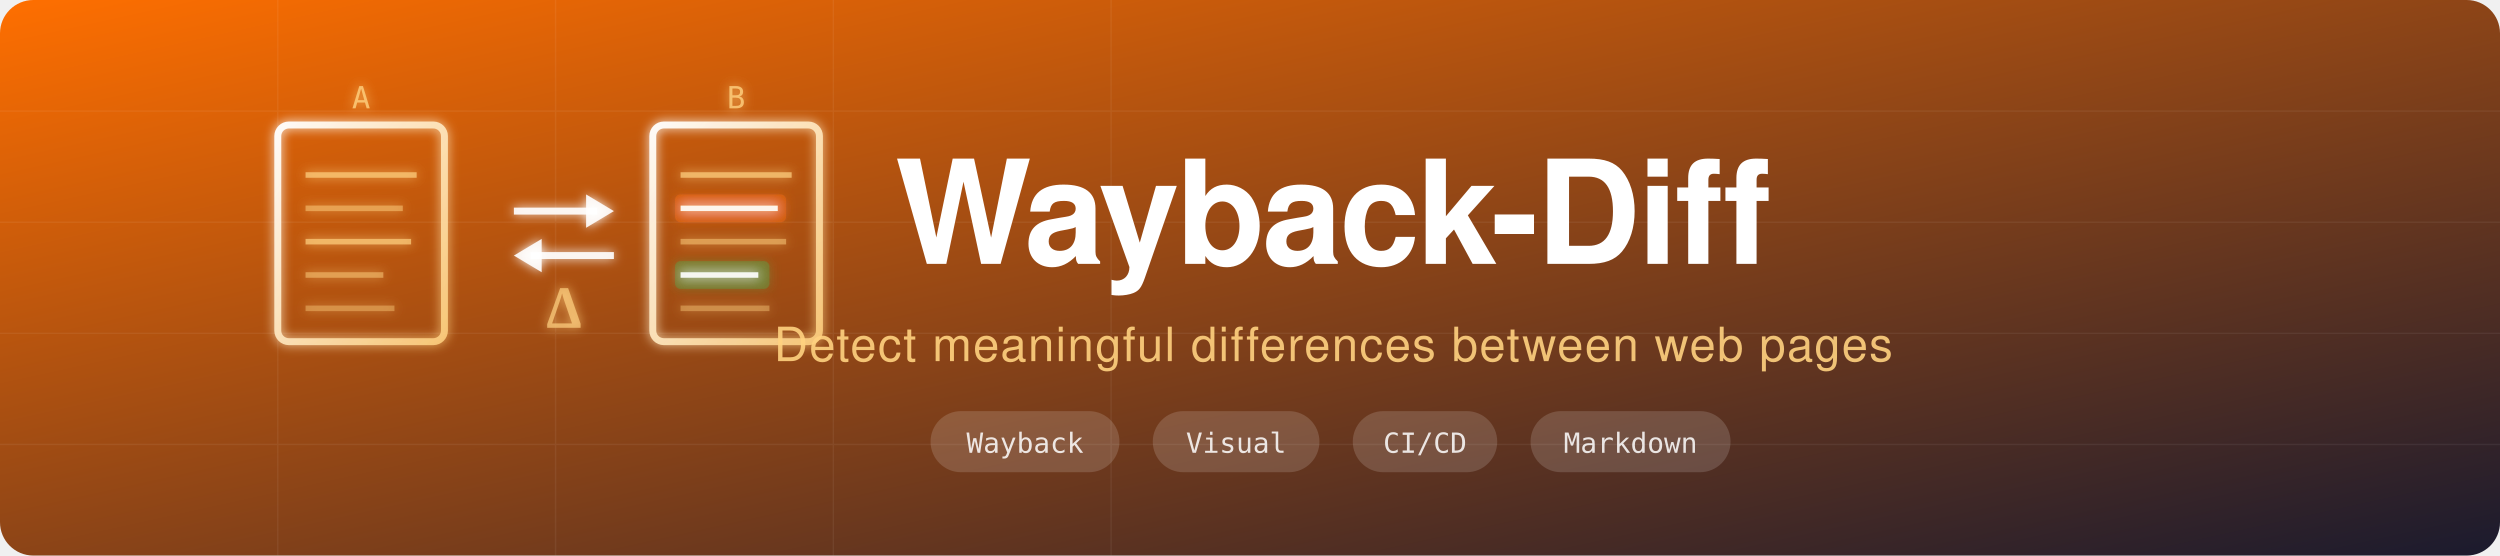
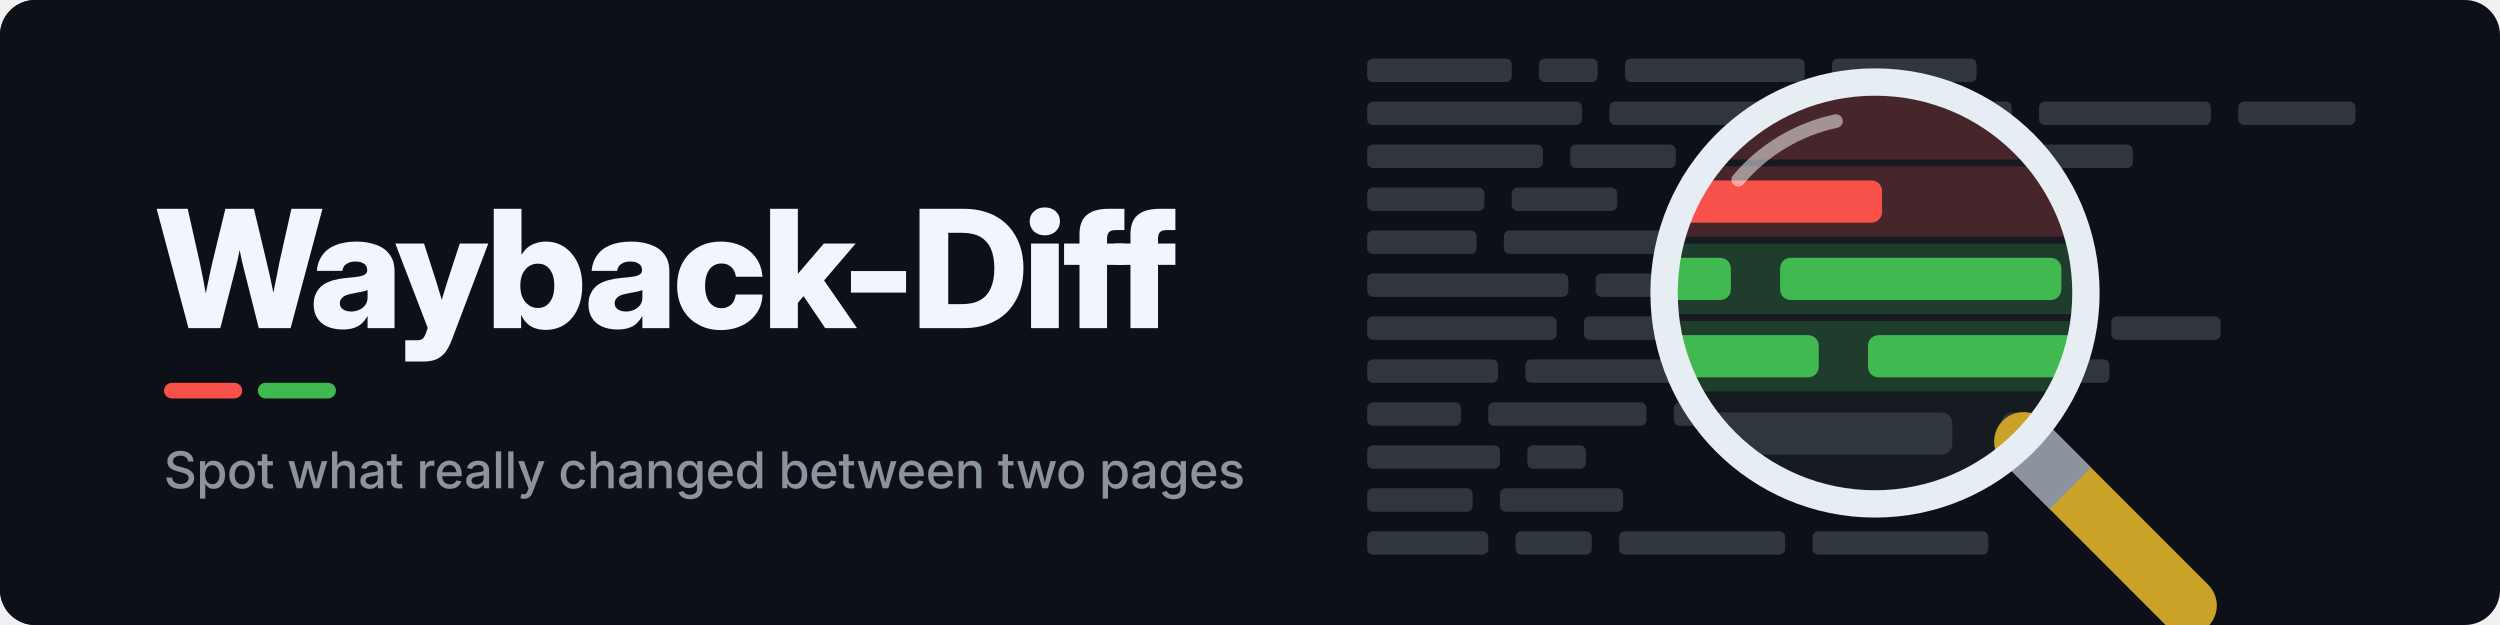
- <svg xmlns="http://www.w3.org/2000/svg" viewBox="0 0 900 200" width="900" height="200">
+ <svg xmlns="http://www.w3.org/2000/svg" viewBox="0 0 1280 320" width="1280" height="320" role="img" aria-label="Wayback-Diff: Spot what really changed between two pages">
  <defs>
-     <linearGradient id="bg" x1="0%" y1="0%" x2="100%" y2="100%">
-       <stop offset="0%" stop-color="#FF6F00" />
-       <stop offset="100%" stop-color="#1A1A2E" />
-     </linearGradient>
-     <linearGradient id="iconGrad" x1="0%" y1="0%" x2="100%" y2="100%">
-       <stop offset="0%" stop-color="#FFFFFF" stop-opacity="0.95" />
-       <stop offset="100%" stop-color="#FFD180" stop-opacity="0.85" />
-     </linearGradient>
-     <filter id="glow">
-       <feGaussianBlur stdDeviation="2" result="blur" />
-       <feMerge>
-         <feMergeNode in="blur" />
-         <feMergeNode in="SourceGraphic" />
-       </feMerge>
-     </filter>
+     <clipPath id="c">
+       <rect width="1280" height="320" rx="18" />
+     </clipPath>
+     <path id="ga" d="M16.5 0l-16.3-61.1l15.9 0l6.1 27.2q.9 4.1 1.7 8.2q.7 4.1 1.5 8.2q.8 4.1 1.5 8.3l-3.2 0q.8-4.2 1.6-8.3q.8-4.1 1.7-8.2q.8-4.1 1.8-8.2l6.6-27.2l14.6 0l6.5 27.2q1 4.1 1.9 8.2q.8 4.1 1.7 8.2q.8 4.1 1.6 8.3l-3.3 0q.7-4.2 1.5-8.3q.7-4.1 1.6-8.2q.8-4.1 1.6-8.2l6.1-27.2l15.9 0l-16.3 61.1l-16.3 0l-7.8-30.9q-.9-3.5-1.8-8.1q-.9-4.6-2.3-10.8l4.2 0q-1.4 6.2-2.3 10.8q-.9 4.6-1.8 8.1l-7.9 30.9z" />
+     <path id="gb" d="M17.2 .7q-4.3 0-7.7-1.4q-3.3-1.4-5.2-4.2q-2-2.9-2-7.2q0-3.7 1.4-6.1q1.3-2.5 3.6-4.1q2.3-1.5 5.4-2.3q3-.8 6.4-1.1q3.9-.3 6.3-.7q2.3-.4 3.3-1.2q1-.7 1-2l0-.2q0-1.3-.7-2.3q-.7-.9-2.1-1.5q-1.3-.5-3.2-.5q-1.9 0-3.4 .6q-1.4 .6-2.3 1.6q-.8 1.1-1 2.6l-13.1 0q.4-4.7 2.8-8q2.4-3.4 6.8-5.2q4.4-1.8 10.7-1.8q4.7 0 8.3 1.1q3.7 1 6.2 2.9q2.5 2 3.8 4.8q1.2 2.8 1.2 6.3l0 29.2l-13.8 0l0-6.1l-.1 0q-1.3 2.3-3.1 3.9q-1.8 1.5-4.1 2.2q-2.3 .7-5.4 .7zm4.3-9.2q2.3 0 4.2-.9q1.9-.9 3.1-2.5q1.1-1.6 1.1-3.7l0-3.9q-.6 .2-1.4 .5q-.8 .2-1.7 .4q-1 .2-2.2 .4q-1.1 .2-2.4 .5q-1.9 .3-3.4 .9q-1.4 .6-2.2 1.6q-.9 1-.9 2.5q0 1.3 .7 2.2q.8 1 2.1 1.5q1.3 .5 3 .5z" />
+     <path id="gc" d="M5.3 17.1l0-10.9l6 0q1.5 0 2.3-.4q.9-.4 1.4-1.4q.6-.9 1.1-2.5l.7-2l-16.6-43.2l14.7 0l6.4 19.9q1.3 4.1 2.5 8.3q1.1 4.1 2.2 8.2l-4 0q1.1-4.1 2.2-8.3q1.2-4.1 2.5-8.2l6.5-19.9l14.6 0l-18.7 49.4q-1.5 3.9-3.4 6.4q-2 2.4-4.6 3.5q-2.7 1.1-6.3 1.1q-2.3 0-4.8 0q-2.4 0-4.7 0z" />
+     <path id="gd" d="M30.4 .9q-2.8 0-5.2-.8q-2.5-.8-4.3-2.6q-1.8-1.7-2.9-4.2l-.1 0l0 6.7l-14 0l0-61.1l14.2 0l0 23.6l0 0q1.4-2.3 3.2-3.8q1.8-1.5 4.2-2.2q2.3-.8 5.1-.8q5.5 0 9.6 2.9q4.2 2.9 6.6 7.9q2.4 5.1 2.4 11.8q0 6.8-2.4 11.9q-2.3 5.1-6.5 7.9q-4.2 2.8-9.9 2.8zm-3.9-11.2q2.6 0 4.5-1.4q1.8-1.4 2.9-3.9q1-2.6 1-6.1q0-3.6-1-6.1q-1.1-2.5-2.9-3.9q-1.9-1.3-4.5-1.3q-2.7 0-4.7 1.4q-2 1.4-3.2 3.9q-1.1 2.5-1.1 6q0 3.4 1.1 6q1.2 2.5 3.2 3.9q2 1.5 4.7 1.5z" />
+     <path id="ge" d="M24.5 1q-6.7 0-11.7-2.9q-5.1-2.8-7.9-7.9q-2.8-5.1-2.8-11.8q0-6.8 2.8-11.9q2.8-5.1 7.9-7.9q5-2.9 11.7-2.9q4.5 0 8.3 1.3q3.8 1.3 6.6 3.7q2.8 2.4 4.5 5.7q1.6 3.3 1.9 7.3l-13.6 0q-.2-1.5-.8-2.8q-.6-1.2-1.5-2.1q-1-.9-2.2-1.4q-1.3-.5-2.9-.5q-2.6 0-4.5 1.4q-1.9 1.4-2.9 3.9q-1 2.6-1 6.2q0 3.5 1 6.1q1 2.5 2.9 3.9q1.9 1.4 4.5 1.4q1.6 0 2.8-.5q1.3-.5 2.2-1.4q1-.9 1.5-2.2q.6-1.3 .8-2.9l13.7 0q-.1 4-1.7 7.3q-1.6 3.3-4.5 5.8q-2.8 2.4-6.6 3.7q-3.9 1.4-8.5 1.4z" />
+     <path id="gf" d="M16.6-11.2l0-16.7l1.6 0l13.2-15.4l16.3 0l-19.1 22.3l-3.6 0zm-12.7 11.2l0-61.1l14.2 0l0 61.1zm28.2 0l-12.1-17.9l9.2-9.9l19.2 27.8z" />
+     <path id="gg" d="M33.1-29.2l0 11l-28.2 0l0-11z" />
+     <path id="gh" d="M26.6 0l-16.2 0l0-12.3l15.5 0q5.6 0 9.2-2.1q3.6-2 5.4-6.1q1.8-4.1 1.8-10.1q0-6-1.8-10.1q-1.8-4-5.5-6.1q-3.6-2-9.3-2l-15.6 0l0-12.3l16.5 0q9.3 0 16.2 3.7q6.9 3.8 10.6 10.6q3.8 6.9 3.8 16.2q0 9.4-3.8 16.2q-3.7 6.9-10.5 10.6q-6.9 3.8-16.3 3.8zm-7.9-61.1l0 61.1l-14.7 0l0-61.1z" />
+     <path id="gi" d="M3.9 0l0-43.3l14.2 0l0 43.3zm7.1-47.5q-3.4 0-5.6-2q-2.2-2.1-2.2-5.2q0-3.1 2.2-5.1q2.2-2 5.5-2q3.5 0 5.6 2q2.2 2 2.2 5.1q0 3.1-2.2 5.2q-2.2 2-5.5 2z" />
+     <path id="gj" d="M31.7-43.3l0 10.9l-30.9 0l0-10.9zm-23 43.3l0-48.1q0-4.4 1.6-7.3q1.7-2.9 5-4.3q3.4-1.4 8.5-1.4q2.5 0 4.7 0q2.3 0 3.2 0l0 10.9q-.6 0-1.9 0q-1.4 0-2.4 0q-2.5 0-3.5 1q-1.1 1.1-1.1 3.5l0 45.7z" />
+     <path id="gk" d="M8.4 .3q-2.2 0-3.8-.7q-1.6-.7-2.4-2q-.9-1.3-1-3.1l2.9 0q.1 1.1 .6 1.8q.6 .7 1.5 1.1q1 .4 2.2 .4q1.2 0 2.2-.4q.9-.3 1.4-1q.6-.7 .6-1.6q0-.8-.5-1.4q-.4-.5-1.2-.9q-.8-.3-1.9-.6l-2.2-.6q-2.5-.6-3.8-1.8q-1.3-1.3-1.3-3.2q0-1.7 .9-2.9q.8-1.2 2.3-1.9q1.6-.7 3.5-.7q2 0 3.5 .7q1.4 .7 2.3 1.9q.8 1.3 .9 2.9l-2.8 0q-.1-1.4-1.2-2.2q-1.1-.8-2.8-.8q-1.1 0-1.9 .4q-.9 .3-1.4 1q-.4 .6-.4 1.4q0 .9 .4 1.4q.5 .5 1.3 .9q.8 .3 1.7 .5l1.9 .5q1.1 .3 2.1 .7q1 .4 1.8 1.1q.7 .6 1.2 1.5q.4 .8 .4 2q0 1.7-.8 2.9q-.9 1.3-2.4 2q-1.6 .7-3.8 .7z" />
+     <path id="gl" d="M1.8 5.3l0-19.2l2.6 0l0 2.2l.2 0q.3-.6 .8-1.1q.5-.6 1.3-1q.9-.3 2-.3q1.7 0 3.1 .8q1.3 .9 2.1 2.5q.7 1.6 .7 3.9q0 2.2-.7 3.8q-.8 1.6-2.1 2.5q-1.3 .9-3.1 .9q-1.1 0-1.9-.4q-.8-.4-1.3-.9q-.6-.6-.9-1.2l-.1 0l0 7.5zm6.3-7.4q1.2 0 2-.6q.8-.6 1.3-1.7q.4-1.1 .4-2.6q0-1.4-.4-2.5q-.5-1.1-1.3-1.7q-.8-.6-2-.6q-1.2 0-2 .6q-.8 .6-1.2 1.7q-.5 1.1-.5 2.5q0 1.5 .5 2.6q.4 1.1 1.2 1.7q.9 .6 2 .6z" />
+     <path id="gm" d="M7.7 .3q-2 0-3.5-.9q-1.5-.9-2.3-2.5q-.8-1.7-.8-3.8q0-2.2 .8-3.8q.8-1.6 2.3-2.5q1.5-1 3.5-1q1.9 0 3.4 1q1.5 .9 2.3 2.5q.8 1.6 .8 3.8q0 2.1-.8 3.8q-.8 1.6-2.3 2.5q-1.5 .9-3.4 .9zm0-2.3q1.2 0 2-.7q.9-.6 1.3-1.7q.4-1.1 .4-2.5q0-1.4-.4-2.5q-.4-1.1-1.3-1.8q-.8-.6-2-.6q-1.3 0-2.1 .6q-.9 .7-1.3 1.8q-.4 1.1-.4 2.5q0 1.4 .4 2.5q.4 1.1 1.3 1.7q.8 .7 2.1 .7z" />
+     <path id="gn" d="M8-13.9l0 2.2l-7.8 0l0-2.2zm-5.6-3.5l2.8 0l0 13.7q0 .8 .3 1.1q.3 .4 1.2 .4q.2 0 .6 0q.3-.1 .6-.1l.3 2.2q-.4 .1-.9 .2q-.5 0-.9 0q-2 0-3-.9q-1-.9-1-2.7z" />
+     <path id="go" d="" />
+     <path id="gp" d="M4.8 0l-4.2-13.9l2.9 0l1.5 5.7q.4 1.4 .8 2.9q.4 1.6 .7 3.4l-.4 0q.4-1.8 .8-3.3q.4-1.6 .7-3l1.6-5.7l2.7 0l1.5 5.7q.4 1.4 .8 2.9q.4 1.6 .7 3.4l-.4 0q.4-1.8 .8-3.3q.3-1.6 .7-3l1.6-5.7l2.9 0l-4.2 13.9l-2.8 0l-1.8-6q-.2-.9-.5-1.9q-.2-1-.5-2q-.2-1-.5-2l.6 0q-.2 1-.5 2q-.2 1-.4 2q-.3 1-.6 1.9l-1.7 6z" />
+     <path id="gq" d="M4.5-8.2l0 8.2l-2.7 0l0-18.9l2.7 0l0 8.4l-.5 0q.7-1.9 1.8-2.8q1.2-.8 2.9-.8q1.4 0 2.5 .6q1.1 .6 1.7 1.8q.6 1.1 .6 2.9l0 8.8l-2.7 0l0-8.5q0-1.5-.8-2.4q-.8-.8-2.2-.8q-.9 0-1.7 .4q-.7 .4-1.2 1.2q-.4 .8-.4 1.9z" />
+     <path id="gr" d="M5.8 .3q-1.4 0-2.5-.5q-1-.5-1.7-1.4q-.6-1-.6-2.4q0-1.1 .5-1.9q.4-.8 1.2-1.2q.8-.5 1.7-.7q1-.2 2-.3q1.3-.2 2.1-.3q.7-.1 1.1-.3q.3-.2 .3-.7l0-.1q0-.7-.3-1.3q-.3-.5-.9-.8q-.6-.3-1.5-.3q-.9 0-1.5 .3q-.7 .3-1.1 .7q-.4 .5-.6 1l-2.6-.4q.3-1.3 1.2-2.2q.8-.8 2-1.2q1.2-.4 2.6-.4q1 0 2 .2q.9 .2 1.7 .8q.8 .5 1.3 1.5q.5 .9 .5 2.3l0 9.3l-2.7 0l0-1.9l-.1 0q-.3 .5-.8 1q-.5 .5-1.4 .9q-.8 .3-1.9 .3zm.6-2.2q1.1 0 1.9-.5q.8-.4 1.2-1.1q.4-.8 .4-1.6l0-1.7q-.1 .1-.5 .2q-.4 .1-.9 .2q-.5 .1-1 .2q-.5 .1-.9 .1q-.8 .1-1.4 .4q-.7 .2-1.1 .6q-.4 .5-.4 1.2q0 .6 .4 1.1q.3 .4 .9 .6q.6 .3 1.4 .3z" />
+     <path id="gs" d="M1.8 0l0-13.9l2.6 0l0 2.2l.1 0q.4-1.1 1.3-1.8q1-.6 2.2-.6q.3 0 .6 0q.3 0 .5 0l0 2.7q-.1-.1-.6-.1q-.4-.1-.8-.1q-.9 0-1.6 .4q-.8 .4-1.2 1.1q-.4 .7-.4 1.7l0 8.4z" />
+     <path id="gt" d="M7.7 .3q-2 0-3.5-.9q-1.5-.9-2.3-2.5q-.8-1.6-.8-3.8q0-2.1 .8-3.8q.8-1.6 2.3-2.5q1.4-1 3.3-1q1.3 0 2.5 .5q1.1 .4 2 1.3q.9 .9 1.3 2.2q.5 1.3 .5 3.1l0 .9l-11.3 0l0-2l9.9 0l-1.2 .6q0-1.2-.5-2.2q-.4-1-1.2-1.5q-.8-.6-2-.6q-1.1 0-1.9 .6q-.9 .5-1.3 1.5q-.5 .9-.5 2l0 1.4q0 1.4 .5 2.4q.5 1 1.4 1.5q.9 .5 2.1 .5q.8 0 1.4-.2q.7-.3 1.1-.7q.5-.5 .7-1.1l2.6 .4q-.3 1.1-1.1 2q-.8 .9-2 1.4q-1.2 .5-2.8 .5z" />
+     <path id="gu" d="M4.5-18.9l0 18.9l-2.7 0l0-18.9z" />
+     <path id="gv" d="M1.7 5.2l.4-2.3l.7 .1q.7 .1 1.2 0q.4-.1 .8-.6q.4-.4 .6-1.2l.4-1.2l-5.3-13.9l3 0l2.7 7.8q.5 1.2 .8 2.5q.3 1.2 .7 2.4l-.9 0q.4-1.2 .7-2.4q.4-1.3 .8-2.5l2.8-7.8l2.9 0l-6.1 16q-.4 1.1-1 1.8q-.6 .7-1.5 1.1q-.8 .4-1.8 .4q-.6 0-1.1-.1q-.5-.1-.8-.1z" />
+     <path id="gw" d="M7.6 .3q-1.9 0-3.4-.9q-1.5-.9-2.3-2.5q-.8-1.7-.8-3.8q0-2.2 .8-3.8q.8-1.6 2.3-2.5q1.5-1 3.4-1q1.2 0 2.2 .4q.9 .3 1.7 .9q.8 .5 1.3 1.3q.5 .9 .8 1.9l-2.7 .4q-.1-.6-.4-1q-.3-.5-.7-.8q-.4-.3-.9-.5q-.6-.2-1.2-.2q-1.3 0-2.1 .6q-.9 .7-1.3 1.8q-.4 1.1-.4 2.5q0 1.4 .4 2.5q.4 1.1 1.3 1.7q.8 .7 2.1 .7q.6 0 1.2-.2q.5-.2 .9-.6q.4-.3 .7-.8q.3-.4 .4-1l2.7 .4q-.2 1-.7 1.8q-.6 .9-1.3 1.5q-.8 .6-1.8 .9q-1 .3-2.2 .3z" />
+     <path id="gx" d="M4.5-8.2l0 8.2l-2.7 0l0-13.9l2.6 0l0 3.4l-.4 0q.7-1.9 1.8-2.8q1.2-.8 2.9-.8q1.4 0 2.5 .6q1.1 .6 1.7 1.8q.6 1.1 .6 2.9l0 8.8l-2.7 0l0-8.5q0-1.5-.8-2.4q-.8-.8-2.2-.8q-.9 0-1.7 .4q-.7 .4-1.2 1.2q-.4 .8-.4 1.9z" />
+     <path id="gy" d="M7.7 5.6q-1.7 0-2.9-.5q-1.2-.4-2-1.2q-.8-.8-1.1-1.8l2.4-.7q.3 .5 .7 .9q.4 .5 1.1 .8q.7 .2 1.8 .2q1.6 0 2.6-.8q.9-.8 .9-2.4l0-2.5l-.1 0q-.3 .5-.9 1.1q-.5 .5-1.3 .9q-.8 .3-1.9 .3q-1.7 0-3-.8q-1.4-.8-2.1-2.4q-.8-1.5-.8-3.7q0-2.2 .8-3.8q.7-1.6 2.1-2.5q1.3-.8 3-.8q1.2 0 2 .3q.8 .4 1.3 1q.5 .5 .8 1.1l.2 0l0-2.2l2.7 0l0 14q0 1.9-.9 3.1q-.8 1.2-2.2 1.8q-1.5 .6-3.2 .6zm-.1-8q1.2 0 2-.6q.8-.5 1.3-1.6q.4-1 .4-2.4q0-1.5-.4-2.5q-.5-1.1-1.3-1.7q-.8-.6-2-.6q-1.2 0-2 .6q-.8 .6-1.3 1.7q-.4 1-.4 2.5q0 1.4 .4 2.4q.5 1.1 1.3 1.6q.8 .6 2 .6z" />
+     <path id="gz" d="M7 .3q-1.7 0-3.1-.9q-1.3-.9-2.1-2.5q-.7-1.6-.7-3.8q0-2.3 .8-3.9q.7-1.6 2-2.5q1.4-.8 3.1-.8q1.2 0 2 .3q.8 .4 1.3 1q.5 .5 .8 1.1l.1 0l0-7.2l2.8 0l0 18.9l-2.7 0l0-2.2l-.2 0q-.3 .6-.8 1.2q-.6 .5-1.4 .9q-.8 .4-1.9 .4zm.6-2.4q1.2 0 2-.6q.8-.6 1.3-1.7q.4-1.1 .4-2.6q0-1.4-.4-2.5q-.5-1.1-1.3-1.7q-.8-.6-2-.6q-1.2 0-2 .6q-.8 .6-1.3 1.7q-.4 1.1-.4 2.5q0 1.5 .4 2.6q.5 1.1 1.3 1.7q.8 .6 2 .6z" />
+     <path id="gba" d="M8.7 .3q-1.1 0-1.9-.4q-.8-.4-1.4-.9q-.5-.6-.8-1.2l-.2 0l0 2.2l-2.6 0l0-18.9l2.7 0l0 7.2l.1 0q.3-.6 .8-1.1q.6-.6 1.4-1q.8-.3 1.9-.3q1.7 0 3.1 .8q1.3 .9 2.1 2.5q.7 1.6 .7 3.9q0 2.2-.7 3.8q-.8 1.6-2.1 2.5q-1.3 .9-3.1 .9zm-.6-2.4q1.2 0 2-.6q.8-.6 1.3-1.7q.4-1.1 .4-2.6q0-1.4-.4-2.5q-.5-1.1-1.3-1.7q-.8-.6-2-.6q-1.2 0-2 .6q-.8 .6-1.2 1.7q-.5 1.1-.5 2.5q0 1.5 .5 2.6q.4 1.1 1.2 1.7q.9 .6 2 .6z" />
+     <path id="gbb" d="M6.8 .3q-1.5 0-2.7-.5q-1.3-.4-2-1.3q-.8-.9-1-2.3l2.7-.3q.2 1.1 1 1.6q.7 .6 2 .6q1.3 0 2.1-.6q.8-.5 .8-1.3q0-.7-.5-1.1q-.5-.5-1.5-.7l-2.3-.5q-2-.4-2.9-1.4q-1-1-1-2.5q0-1.2 .7-2.2q.7-.9 1.9-1.4q1.2-.5 2.8-.5q1.5 0 2.6 .4q1.1 .5 1.8 1.4q.7 .8 .9 2l-2.5 .3q-.2-.8-.9-1.4q-.7-.6-1.9-.6q-1.2 0-1.9 .6q-.7 .5-.7 1.3q0 .7 .5 1.1q.5 .4 1.6 .7l2.3 .5q1.9 .4 2.9 1.4q.9 .9 .9 2.4q0 1.3-.7 2.2q-.7 1-2 1.6q-1.3 .5-3 .5z" />
  </defs>
-   <rect width="900" height="200" rx="12" fill="url(#bg)" />
-   <g opacity="0.06">
-     <line x1="0" y1="40" x2="900" y2="40" stroke="#fff" stroke-width="0.5" />
-     <line x1="0" y1="80" x2="900" y2="80" stroke="#fff" stroke-width="0.5" />
-     <line x1="0" y1="120" x2="900" y2="120" stroke="#fff" stroke-width="0.5" />
-     <line x1="0" y1="160" x2="900" y2="160" stroke="#fff" stroke-width="0.5" />
-     <line x1="100" y1="0" x2="100" y2="200" stroke="#fff" stroke-width="0.5" />
-     <line x1="200" y1="0" x2="200" y2="200" stroke="#fff" stroke-width="0.5" />
-     <line x1="300" y1="0" x2="300" y2="200" stroke="#fff" stroke-width="0.5" />
-     <line x1="400" y1="0" x2="400" y2="200" stroke="#fff" stroke-width="0.5" />
-   </g>
-   <g transform="translate(100, 45)" filter="url(#glow)">
-     <rect x="0" y="0" width="60" height="78" rx="4" fill="none" stroke="url(#iconGrad)" stroke-width="2.5" />
-     <line x1="10" y1="18" x2="50" y2="18" stroke="#FFD180" stroke-width="2" opacity="0.7" />
-     <line x1="10" y1="30" x2="45" y2="30" stroke="#FFD180" stroke-width="2" opacity="0.5" />
-     <line x1="10" y1="42" x2="48" y2="42" stroke="#FFD180" stroke-width="2" opacity="0.7" />
-     <line x1="10" y1="54" x2="38" y2="54" stroke="#FFD180" stroke-width="2" opacity="0.5" />
-     <line x1="10" y1="66" x2="42" y2="66" stroke="#FFD180" stroke-width="2" opacity="0.4" />
-     <text x="30" y="-6" text-anchor="middle" fill="#FFD180" font-family="monospace" font-size="11" opacity="0.8">A</text>
-   </g>
-   <g transform="translate(185, 68)" filter="url(#glow)">
-     <path d="M0,16 L22,0 L22,10 L38,10 L38,-10 L22,-10 L22,0" fill="none" stroke="#FFFFFF" stroke-width="2" opacity="0.0" />
-     <line x1="0" y1="8" x2="30" y2="8" stroke="#FFFFFF" stroke-width="2.5" opacity="0.9" />
-     <polygon points="26,2 36,8 26,14" fill="#FFFFFF" opacity="0.9" />
-     <line x1="36" y1="24" x2="6" y2="24" stroke="#FFFFFF" stroke-width="2.5" opacity="0.9" />
-     <polygon points="10,18 0,24 10,30" fill="#FFFFFF" opacity="0.9" />
-     <text x="18" y="50" text-anchor="middle" fill="#FFD180" font-family="serif" font-size="20" font-weight="bold" opacity="0.7">Δ</text>
-   </g>
-   <g transform="translate(235, 45)" filter="url(#glow)">
-     <rect x="0" y="0" width="60" height="78" rx="4" fill="none" stroke="url(#iconGrad)" stroke-width="2.5" />
-     <line x1="10" y1="18" x2="50" y2="18" stroke="#FFD180" stroke-width="2" opacity="0.7" />
-     <rect x="8" y="25" width="40" height="10" rx="2" fill="#FF6F00" opacity="0.35" />
-     <line x1="10" y1="30" x2="45" y2="30" stroke="#FFFFFF" stroke-width="2" opacity="0.9" />
-     <line x1="10" y1="42" x2="48" y2="42" stroke="#FFD180" stroke-width="2" opacity="0.5" />
-     <rect x="8" y="49" width="34" height="10" rx="2" fill="#4CAF50" opacity="0.35" />
-     <line x1="10" y1="54" x2="38" y2="54" stroke="#FFFFFF" stroke-width="2" opacity="0.9" />
-     <line x1="10" y1="66" x2="42" y2="66" stroke="#FFD180" stroke-width="2" opacity="0.4" />
-     <text x="30" y="-6" text-anchor="middle" fill="#FFD180" font-family="monospace" font-size="11" opacity="0.8">B</text>
-   </g>
-   <text x="480" y="95" text-anchor="middle" fill="#FFFFFF" font-family="'Segoe UI', Helvetica, Arial, sans-serif" font-size="52" font-weight="700" letter-spacing="-1">
-     Wayback-Diff
-   </text>
-   <text x="480" y="130" text-anchor="middle" fill="#FFD180" font-family="'Segoe UI', Helvetica, Arial, sans-serif" font-size="17" font-weight="400" letter-spacing="0.5" opacity="0.9">
-     Detect meaningful differences between web pages
-   </text>
-   <g transform="translate(335, 148)">
-     <rect x="0" y="0" width="68" height="22" rx="11" fill="#FFFFFF" opacity="0.15" />
-     <text x="34" y="15" text-anchor="middle" fill="#FFFFFF" font-family="monospace" font-size="10" opacity="0.85">Wayback</text>
-   </g>
-   <g transform="translate(415, 148)">
-     <rect x="0" y="0" width="60" height="22" rx="11" fill="#FFFFFF" opacity="0.15" />
-     <text x="30" y="15" text-anchor="middle" fill="#FFFFFF" font-family="monospace" font-size="10" opacity="0.85">Visual</text>
-   </g>
-   <g transform="translate(487, 148)">
-     <rect x="0" y="0" width="52" height="22" rx="11" fill="#FFFFFF" opacity="0.15" />
-     <text x="26" y="15" text-anchor="middle" fill="#FFFFFF" font-family="monospace" font-size="10" opacity="0.85">CI/CD</text>
-   </g>
-   <g transform="translate(551, 148)">
-     <rect x="0" y="0" width="72" height="22" rx="11" fill="#FFFFFF" opacity="0.15" />
-     <text x="36" y="15" text-anchor="middle" fill="#FFFFFF" font-family="monospace" font-size="10" opacity="0.85">Markdown</text>
+   <g clip-path="url(#c)">
+     <rect width="1280" height="320" fill="#0D1117" />
+     <rect x="700.0" y="30.0" width="74.0" height="12.0" rx="3.0" fill="#30363D" />
+     <rect x="788.0" y="30.0" width="30.0" height="12.0" rx="3.0" fill="#30363D" />
+     <rect x="832.0" y="30.0" width="92.0" height="12.0" rx="3.0" fill="#30363D" />
+     <rect x="938.0" y="30.0" width="74.0" height="12.0" rx="3.0" fill="#30363D" />
+     <rect x="700.0" y="52.0" width="110.0" height="12.0" rx="3.0" fill="#30363D" />
+     <rect x="824.0" y="52.0" width="93.0" height="12.0" rx="3.0" fill="#30363D" />
+     <rect x="931.0" y="52.0" width="99.0" height="12.0" rx="3.0" fill="#30363D" />
+     <rect x="1044.0" y="52.0" width="88.0" height="12.0" rx="3.0" fill="#30363D" />
+     <rect x="1146.0" y="52.0" width="60.0" height="12.0" rx="3.0" fill="#30363D" />
+     <rect x="700.0" y="74.0" width="90.0" height="12.0" rx="3.0" fill="#30363D" />
+     <rect x="804.0" y="74.0" width="54.0" height="12.0" rx="3.0" fill="#30363D" />
+     <rect x="872.0" y="74.0" width="34.0" height="12.0" rx="3.0" fill="#30363D" />
+     <rect x="920.0" y="74.0" width="78.0" height="12.0" rx="3.0" fill="#30363D" />
+     <rect x="1012.0" y="74.0" width="80.0" height="12.0" rx="3.0" fill="#30363D" />
+     <rect x="700.0" y="96.0" width="60.0" height="12.0" rx="3.0" fill="#30363D" />
+     <rect x="774.0" y="96.0" width="54.0" height="12.0" rx="3.0" fill="#30363D" />
+     <rect x="700.0" y="118.0" width="56.0" height="12.0" rx="3.0" fill="#30363D" />
+     <rect x="770.0" y="118.0" width="84.0" height="12.0" rx="3.0" fill="#30363D" />
+     <rect x="868.0" y="118.0" width="94.0" height="12.0" rx="3.0" fill="#30363D" />
+     <rect x="700.0" y="140.0" width="103.0" height="12.0" rx="3.0" fill="#30363D" />
+     <rect x="817.0" y="140.0" width="102.0" height="12.0" rx="3.0" fill="#30363D" />
+     <rect x="933.0" y="140.0" width="80.0" height="12.0" rx="3.0" fill="#30363D" />
+     <rect x="700.0" y="162.0" width="97.0" height="12.0" rx="3.0" fill="#30363D" />
+     <rect x="811.0" y="162.0" width="54.0" height="12.0" rx="3.0" fill="#30363D" />
+     <rect x="879.0" y="162.0" width="65.0" height="12.0" rx="3.0" fill="#30363D" />
+     <rect x="958.0" y="162.0" width="109.0" height="12.0" rx="3.0" fill="#30363D" />
+     <rect x="1081.0" y="162.0" width="56.0" height="12.0" rx="3.0" fill="#30363D" />
+     <rect x="700.0" y="184.0" width="67.0" height="12.0" rx="3.0" fill="#30363D" />
+     <rect x="781.0" y="184.0" width="96.0" height="12.0" rx="3.0" fill="#30363D" />
+     <rect x="891.0" y="184.0" width="91.0" height="12.0" rx="3.0" fill="#30363D" />
+     <rect x="996.0" y="184.0" width="84.0" height="12.0" rx="3.0" fill="#30363D" />
+     <rect x="700.0" y="206.0" width="48.0" height="12.0" rx="3.0" fill="#30363D" />
+     <rect x="762.0" y="206.0" width="81.0" height="12.0" rx="3.0" fill="#30363D" />
+     <rect x="857.0" y="206.0" width="75.0" height="12.0" rx="3.0" fill="#30363D" />
+     <rect x="700.0" y="228.0" width="68.0" height="12.0" rx="3.0" fill="#30363D" />
+     <rect x="782.0" y="228.0" width="30.0" height="12.0" rx="3.0" fill="#30363D" />
+     <rect x="700.0" y="250.0" width="54.0" height="12.0" rx="3.0" fill="#30363D" />
+     <rect x="768.0" y="250.0" width="63.0" height="12.0" rx="3.0" fill="#30363D" />
+     <rect x="700.0" y="272.0" width="62.0" height="12.0" rx="3.0" fill="#30363D" />
+     <rect x="776.0" y="272.0" width="39.0" height="12.0" rx="3.0" fill="#30363D" />
+     <rect x="829.0" y="272.0" width="85.0" height="12.0" rx="3.0" fill="#30363D" />
+     <rect x="928.0" y="272.0" width="90.0" height="12.0" rx="3.0" fill="#30363D" />
+     <clipPath id="l">
+       <circle cx="960" cy="150" r="108" />
+     </clipPath>
+     <g clip-path="url(#l)">
+       <rect x="852" y="42" width="216" height="216" fill="#161B22" />
+       <g transform="translate(960 150) scale(1.8) translate(-960 -150)">
+         <rect x="700.0" y="30.0" width="74.0" height="12.0" rx="3.0" fill="#30363D" />
+         <rect x="788.0" y="30.0" width="30.0" height="12.0" rx="3.0" fill="#30363D" />
+         <rect x="832.0" y="30.0" width="92.0" height="12.0" rx="3.0" fill="#30363D" />
+         <rect x="938.0" y="30.0" width="74.0" height="12.0" rx="3.0" fill="#30363D" />
+         <rect x="700.0" y="52.0" width="110.0" height="12.0" rx="3.0" fill="#30363D" />
+         <rect x="824.0" y="52.0" width="93.0" height="12.0" rx="3.0" fill="#30363D" />
+         <rect x="931.0" y="52.0" width="99.0" height="12.0" rx="3.0" fill="#30363D" />
+         <rect x="1044.0" y="52.0" width="88.0" height="12.0" rx="3.0" fill="#30363D" />
+         <rect x="1146.0" y="52.0" width="60.0" height="12.0" rx="3.0" fill="#30363D" />
+         <rect x="700.0" y="74.0" width="90.0" height="12.0" rx="3.0" fill="#30363D" />
+         <rect x="804.0" y="74.0" width="54.0" height="12.0" rx="3.0" fill="#30363D" />
+         <rect x="872.0" y="74.0" width="34.0" height="12.0" rx="3.0" fill="#30363D" />
+         <rect x="920.0" y="74.0" width="78.0" height="12.0" rx="3.0" fill="#30363D" />
+         <rect x="1012.0" y="74.0" width="80.0" height="12.0" rx="3.0" fill="#30363D" />
+         <rect x="680.0" y="92.0" width="560.0" height="20.0" fill="#F85149" fill-opacity=".22" />
+         <rect x="700.0" y="96.0" width="60.0" height="12.0" rx="3.0" fill="#F85149" />
+         <rect x="774.0" y="96.0" width="54.0" height="12.0" rx="3.0" fill="#F85149" />
+         <rect x="680.0" y="114.0" width="560.0" height="20.0" fill="#F85149" fill-opacity=".22" />
+         <rect x="700.0" y="118.0" width="56.0" height="12.0" rx="3.0" fill="#F85149" />
+         <rect x="770.0" y="118.0" width="84.0" height="12.0" rx="3.0" fill="#F85149" />
+         <rect x="868.0" y="118.0" width="94.0" height="12.0" rx="3.0" fill="#F85149" />
+         <rect x="680.0" y="136.0" width="560.0" height="20.0" fill="#3FB950" fill-opacity=".22" />
+         <rect x="700.0" y="140.0" width="103.0" height="12.0" rx="3.0" fill="#3FB950" />
+         <rect x="817.0" y="140.0" width="102.0" height="12.0" rx="3.0" fill="#3FB950" />
+         <rect x="933.0" y="140.0" width="80.0" height="12.0" rx="3.0" fill="#3FB950" />
+         <rect x="680.0" y="158.0" width="560.0" height="20.0" fill="#3FB950" fill-opacity=".22" />
+         <rect x="700.0" y="162.0" width="97.0" height="12.0" rx="3.0" fill="#3FB950" />
+         <rect x="811.0" y="162.0" width="54.0" height="12.0" rx="3.0" fill="#3FB950" />
+         <rect x="879.0" y="162.0" width="65.0" height="12.0" rx="3.0" fill="#3FB950" />
+         <rect x="958.0" y="162.0" width="109.0" height="12.0" rx="3.0" fill="#3FB950" />
+         <rect x="1081.0" y="162.0" width="56.0" height="12.0" rx="3.0" fill="#3FB950" />
+         <rect x="700.0" y="184.0" width="67.0" height="12.0" rx="3.0" fill="#30363D" />
+         <rect x="781.0" y="184.0" width="96.0" height="12.0" rx="3.0" fill="#30363D" />
+         <rect x="891.0" y="184.0" width="91.0" height="12.0" rx="3.0" fill="#30363D" />
+         <rect x="996.0" y="184.0" width="84.0" height="12.0" rx="3.0" fill="#30363D" />
+         <rect x="700.0" y="206.0" width="48.0" height="12.0" rx="3.0" fill="#30363D" />
+         <rect x="762.0" y="206.0" width="81.0" height="12.0" rx="3.0" fill="#30363D" />
+         <rect x="857.0" y="206.0" width="75.0" height="12.0" rx="3.0" fill="#30363D" />
+         <rect x="700.0" y="228.0" width="68.0" height="12.0" rx="3.0" fill="#30363D" />
+         <rect x="782.0" y="228.0" width="30.0" height="12.0" rx="3.0" fill="#30363D" />
+         <rect x="700.0" y="250.0" width="54.0" height="12.0" rx="3.0" fill="#30363D" />
+         <rect x="768.0" y="250.0" width="63.0" height="12.0" rx="3.0" fill="#30363D" />
+         <rect x="700.0" y="272.0" width="62.0" height="12.0" rx="3.0" fill="#30363D" />
+         <rect x="776.0" y="272.0" width="39.0" height="12.0" rx="3.0" fill="#30363D" />
+         <rect x="829.0" y="272.0" width="85.0" height="12.0" rx="3.0" fill="#30363D" />
+         <rect x="928.0" y="272.0" width="90.0" height="12.0" rx="3.0" fill="#30363D" />
+       </g>
+     </g>
+     <path d="M1036 226 L1120 310" stroke="#C9A227" stroke-width="30" stroke-linecap="round" />
+     <path d="M1036 226 L1060 250" stroke="#8B949E" stroke-width="30" />
+     <circle cx="960" cy="150" r="108" fill="none" stroke="#E6EDF3" stroke-width="14" />
+     <path d="M890 92 A90 90 0 0 1 940 62" stroke="#fff" stroke-opacity=".5" stroke-width="7" fill="none" stroke-linecap="round" />
+     <rect x="0" y="0" width="660" height="320" fill="#0D1117" />
+     <g fill="#F0F6FC">
+       <use href="#ga" x="80" y="168" />
+       <use href="#gb" x="158.3" y="168" />
+       <use href="#gc" x="202.2" y="168" />
+       <use href="#gd" x="248.9" y="168" />
+       <use href="#gb" x="299" y="168" />
+       <use href="#ge" x="344.6" y="168" />
+       <use href="#gf" x="390.4" y="168" />
+       <use href="#gg" x="430.8" y="168" />
+       <use href="#gh" x="466.8" y="168" />
+       <use href="#gi" x="524" y="168" />
+       <use href="#gj" x="544" y="168" />
+       <use href="#gj" x="570.1" y="168" />
+     </g>
+     <rect x="84" y="196" width="40" height="8" rx="4" fill="#F85149" />
+     <rect x="132" y="196" width="40" height="8" rx="4" fill="#3FB950" />
+     <g fill="#8B949E">
+       <use href="#gk" x="84" y="250" />
+       <use href="#gl" x="100.6" y="250" />
+       <use href="#gm" x="116.3" y="250" />
+       <use href="#gn" x="131.7" y="250" />
+       <use href="#gp" x="147.1" y="250" />
+       <use href="#gq" x="168.2" y="250" />
+       <use href="#gr" x="183.5" y="250" />
+       <use href="#gn" x="197.9" y="250" />
+       <use href="#gs" x="213.3" y="250" />
+       <use href="#gt" x="222.6" y="250" />
+       <use href="#gr" x="237.7" y="250" />
+       <use href="#gu" x="252.1" y="250" />
+       <use href="#gu" x="258.4" y="250" />
+       <use href="#gv" x="264.8" y="250" />
+       <use href="#gw" x="286" y="250" />
+       <use href="#gq" x="300.7" y="250" />
+       <use href="#gr" x="315.9" y="250" />
+       <use href="#gx" x="330.4" y="250" />
+       <use href="#gy" x="345.7" y="250" />
+       <use href="#gt" x="361.4" y="250" />
+       <use href="#gz" x="376.3" y="250" />
+       <use href="#gba" x="398.7" y="250" />
+       <use href="#gt" x="414.4" y="250" />
+       <use href="#gn" x="429.3" y="250" />
+       <use href="#gp" x="438.5" y="250" />
+       <use href="#gt" x="459.2" y="250" />
+       <use href="#gt" x="474.1" y="250" />
+       <use href="#gx" x="489" y="250" />
+       <use href="#gn" x="510.9" y="250" />
+       <use href="#gp" x="520.2" y="250" />
+       <use href="#gm" x="540.8" y="250" />
+       <use href="#gl" x="562.8" y="250" />
+       <use href="#gr" x="578.7" y="250" />
+       <use href="#gy" x="593.2" y="250" />
+       <use href="#gt" x="608.9" y="250" />
+       <use href="#gbb" x="623.8" y="250" />
+     </g>
  </g>
</svg>
